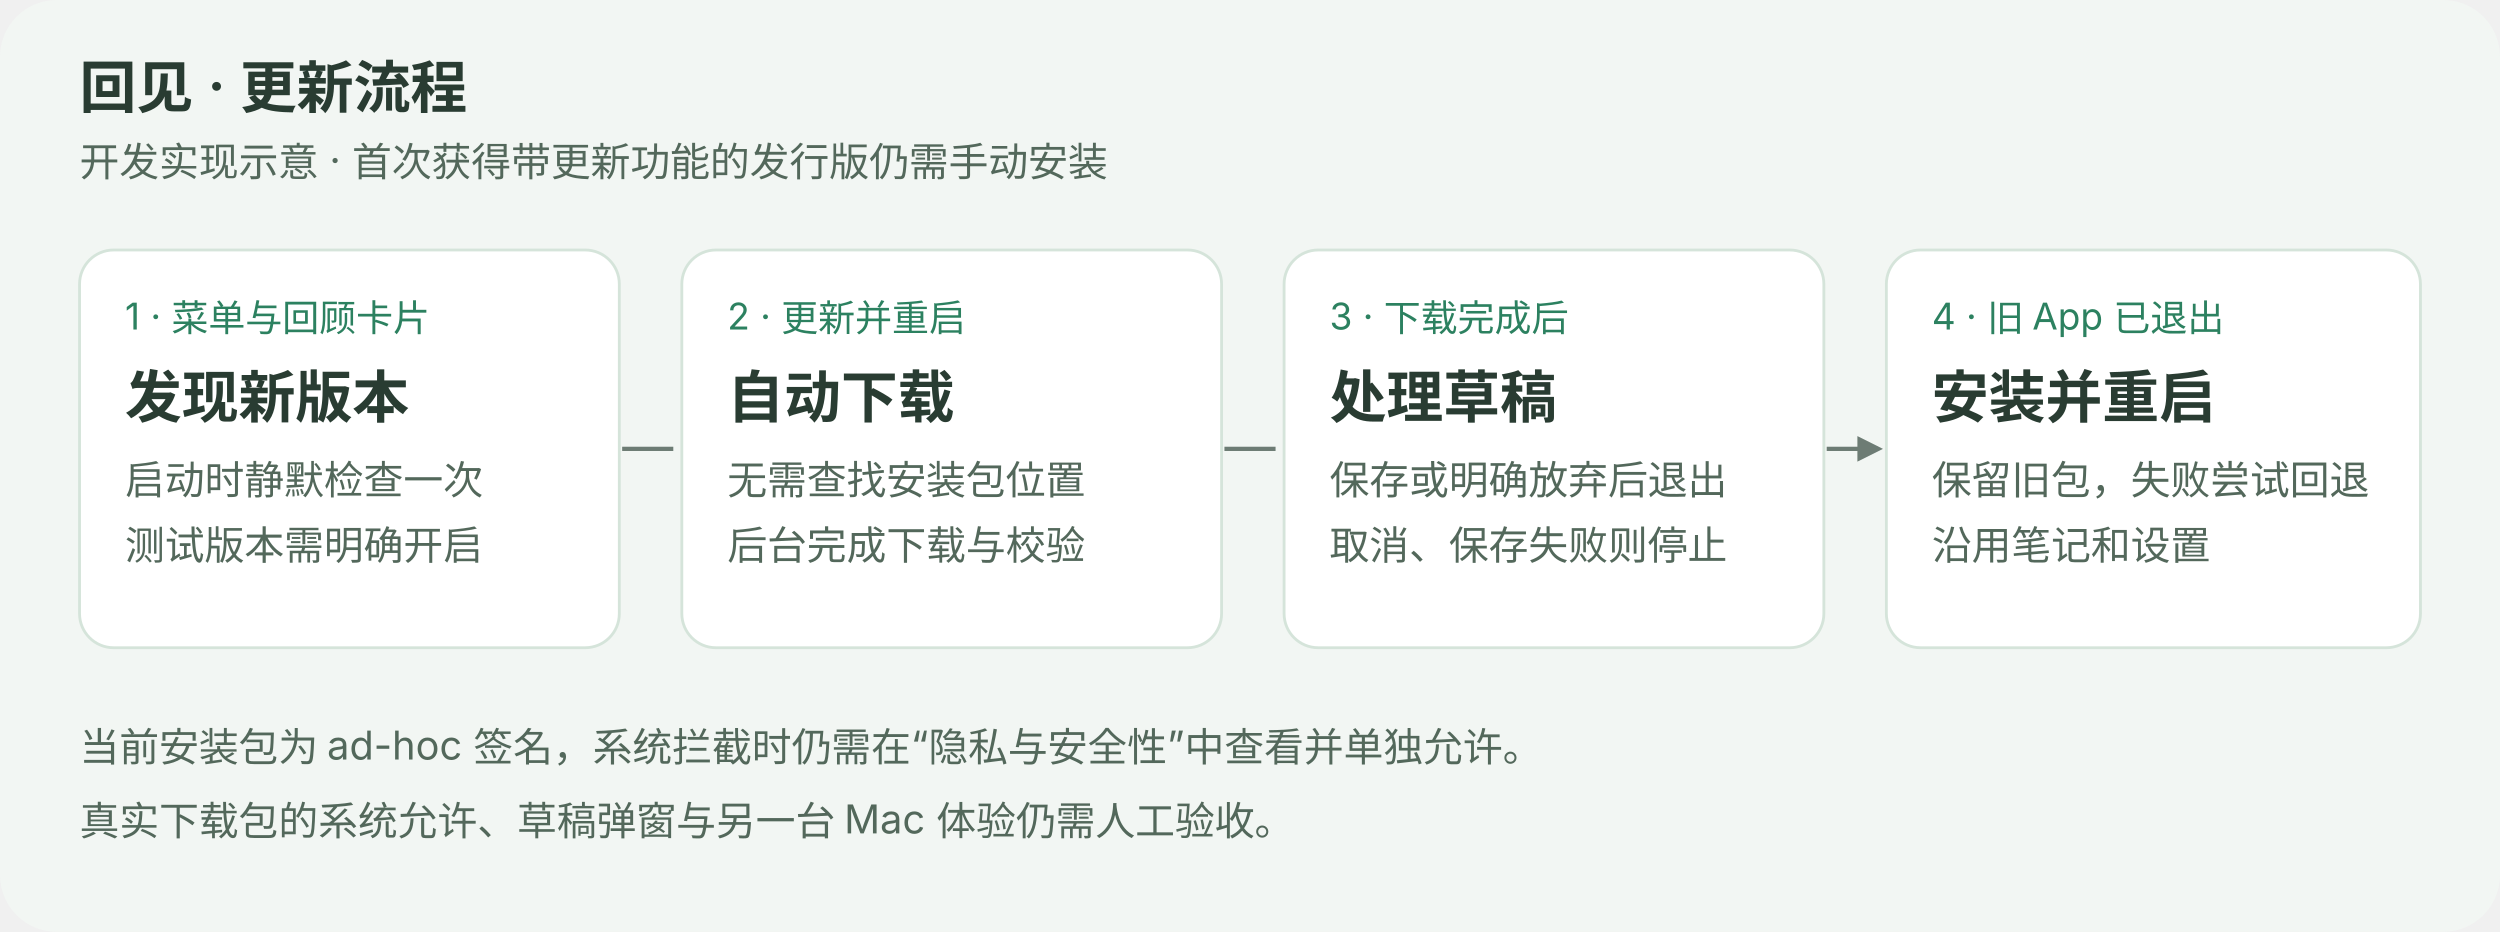
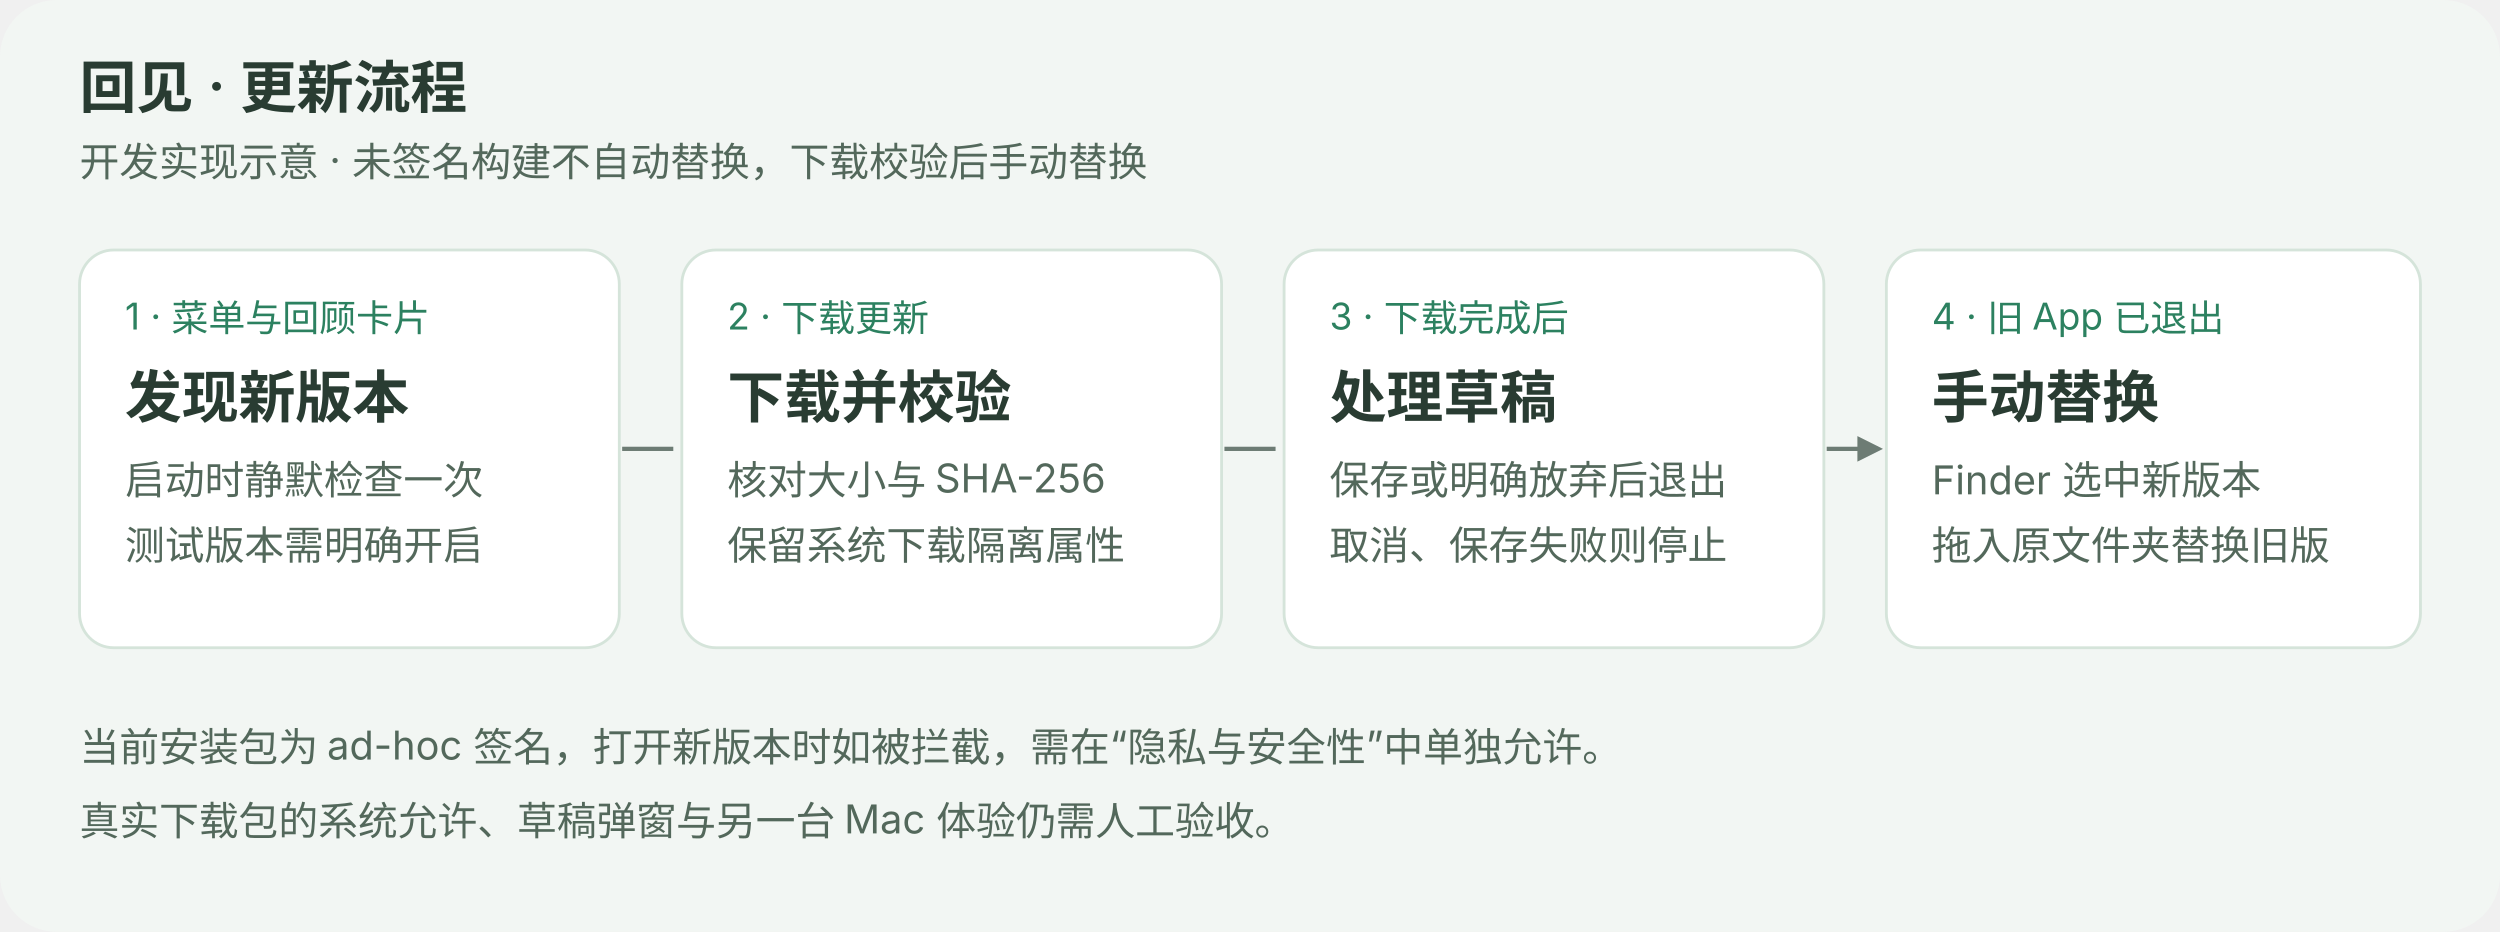
<svg xmlns="http://www.w3.org/2000/svg" width="880" height="328" viewBox="0 0 880 328" role="img" aria-labelledby="title description">
  <defs>
    <marker id="arrow" viewBox="0 0 10 10" refX="8" refY="5" markerWidth="6" markerHeight="6" orient="auto-start-reverse">
      <path d="M 0 0 L 10 5 L 0 10 z" fill="#6d7c74" />
    </marker>
    <style>text {font-family: -apple-system, BlinkMacSystemFont, 'PingFang SC', 'Microsoft YaHei', sans-serif; fill: #293c32} .title {font-size: 20px; font-weight: 600} .body {font-size: 14px; fill: #53685b} .step {font-size: 13px; fill: #2c8160}</style>
  </defs>
  <rect width="880" height="328" rx="20" fill="#f2f6f3" />
  <text x="28" y="38" class="title">回见 · 更新流程</text>
-   <text x="28" y="62" class="body">开发实现示意 · 首次获得带更新功能的发行版仍需手动安装</text>
+   <text x="28" y="62" class="body">开发实现示意 · 未签名构建不自动替换，下载校验后手动替换</text>
  <g>
    <rect x="28" y="88" width="190" height="140" rx="12" fill="white" stroke="#d5e4da" />
    <text x="44" y="116" class="step">1 · 菜单与回顾卡片</text>
    <text x="44" y="147" class="title">发现新版本</text>
    <text x="44" y="174" class="body">启动时静默检查一次</text>
    <text x="44" y="197" class="body">测试版本需明确开启</text>
    <rect x="240" y="88" width="190" height="140" rx="12" fill="white" stroke="#d5e4da" />
-     <text x="256" y="116" class="step">2 · 更新并重启</text>
-     <text x="256" y="147" class="title">自动下载</text>
-     <text x="256" y="174" class="body">无需查找安装包位置</text>
-     <text x="256" y="197" class="body">后台完成下载与校验</text>
+     <text x="256" y="116" class="step">2 · 下载更新</text>
+     <text x="256" y="147" class="title">下载并校验</text>
+     <text x="256" y="174" class="body">核对大小与 SHA-256</text>
+     <text x="256" y="197" class="body">保留系统下载隔离属性</text>
    <rect x="452" y="88" width="190" height="140" rx="12" fill="white" stroke="#d5e4da" />
    <text x="468" y="116" class="step">3 · 下载完成后</text>
    <text x="468" y="147" class="title">处理草稿</text>
    <text x="468" y="174" class="body">保存或明确放弃后退出</text>
    <text x="468" y="197" class="body">取消、保存失败则停止</text>
    <rect x="664" y="88" width="188" height="140" rx="12" fill="white" stroke="#d5e4da" />
    <text x="680" y="116" class="step">4 · 旧 App 已退出</text>
-     <text x="680" y="147" class="title">安装并重启</text>
-     <text x="680" y="174" class="body">保留旧包，失败尝试回退</text>
-     <text x="680" y="197" class="body">沿用笔记和设置</text>
+     <text x="680" y="147" class="title">手动替换</text>
+     <text x="680" y="174" class="body">Finder 选中新版本</text>
+     <text x="680" y="197" class="body">拖入原文件夹替换旧版</text>
    <path d="M 219 158 H 237 M 431 158 H 449 M 643 158 H 661" stroke="#6d7c74" stroke-width="1.5" marker-end="url(#arrow)" />
  </g>
-   <text x="28" y="268" class="body">当前安装包为 ad-hoc 签名，系统拦截时仍需在“隐私与安全性”中查看并单独允许。</text>
+   <text x="28" y="268" class="body">当前安装包为 ad-hoc 签名，打开新版本时如被拦截，需在“隐私与安全性”中单独允许。</text>
  <text x="28" y="294" class="body">真实下载包的系统允许、草稿弹窗与另一台 Mac 体验仍需人工验收。</text>
</svg>
